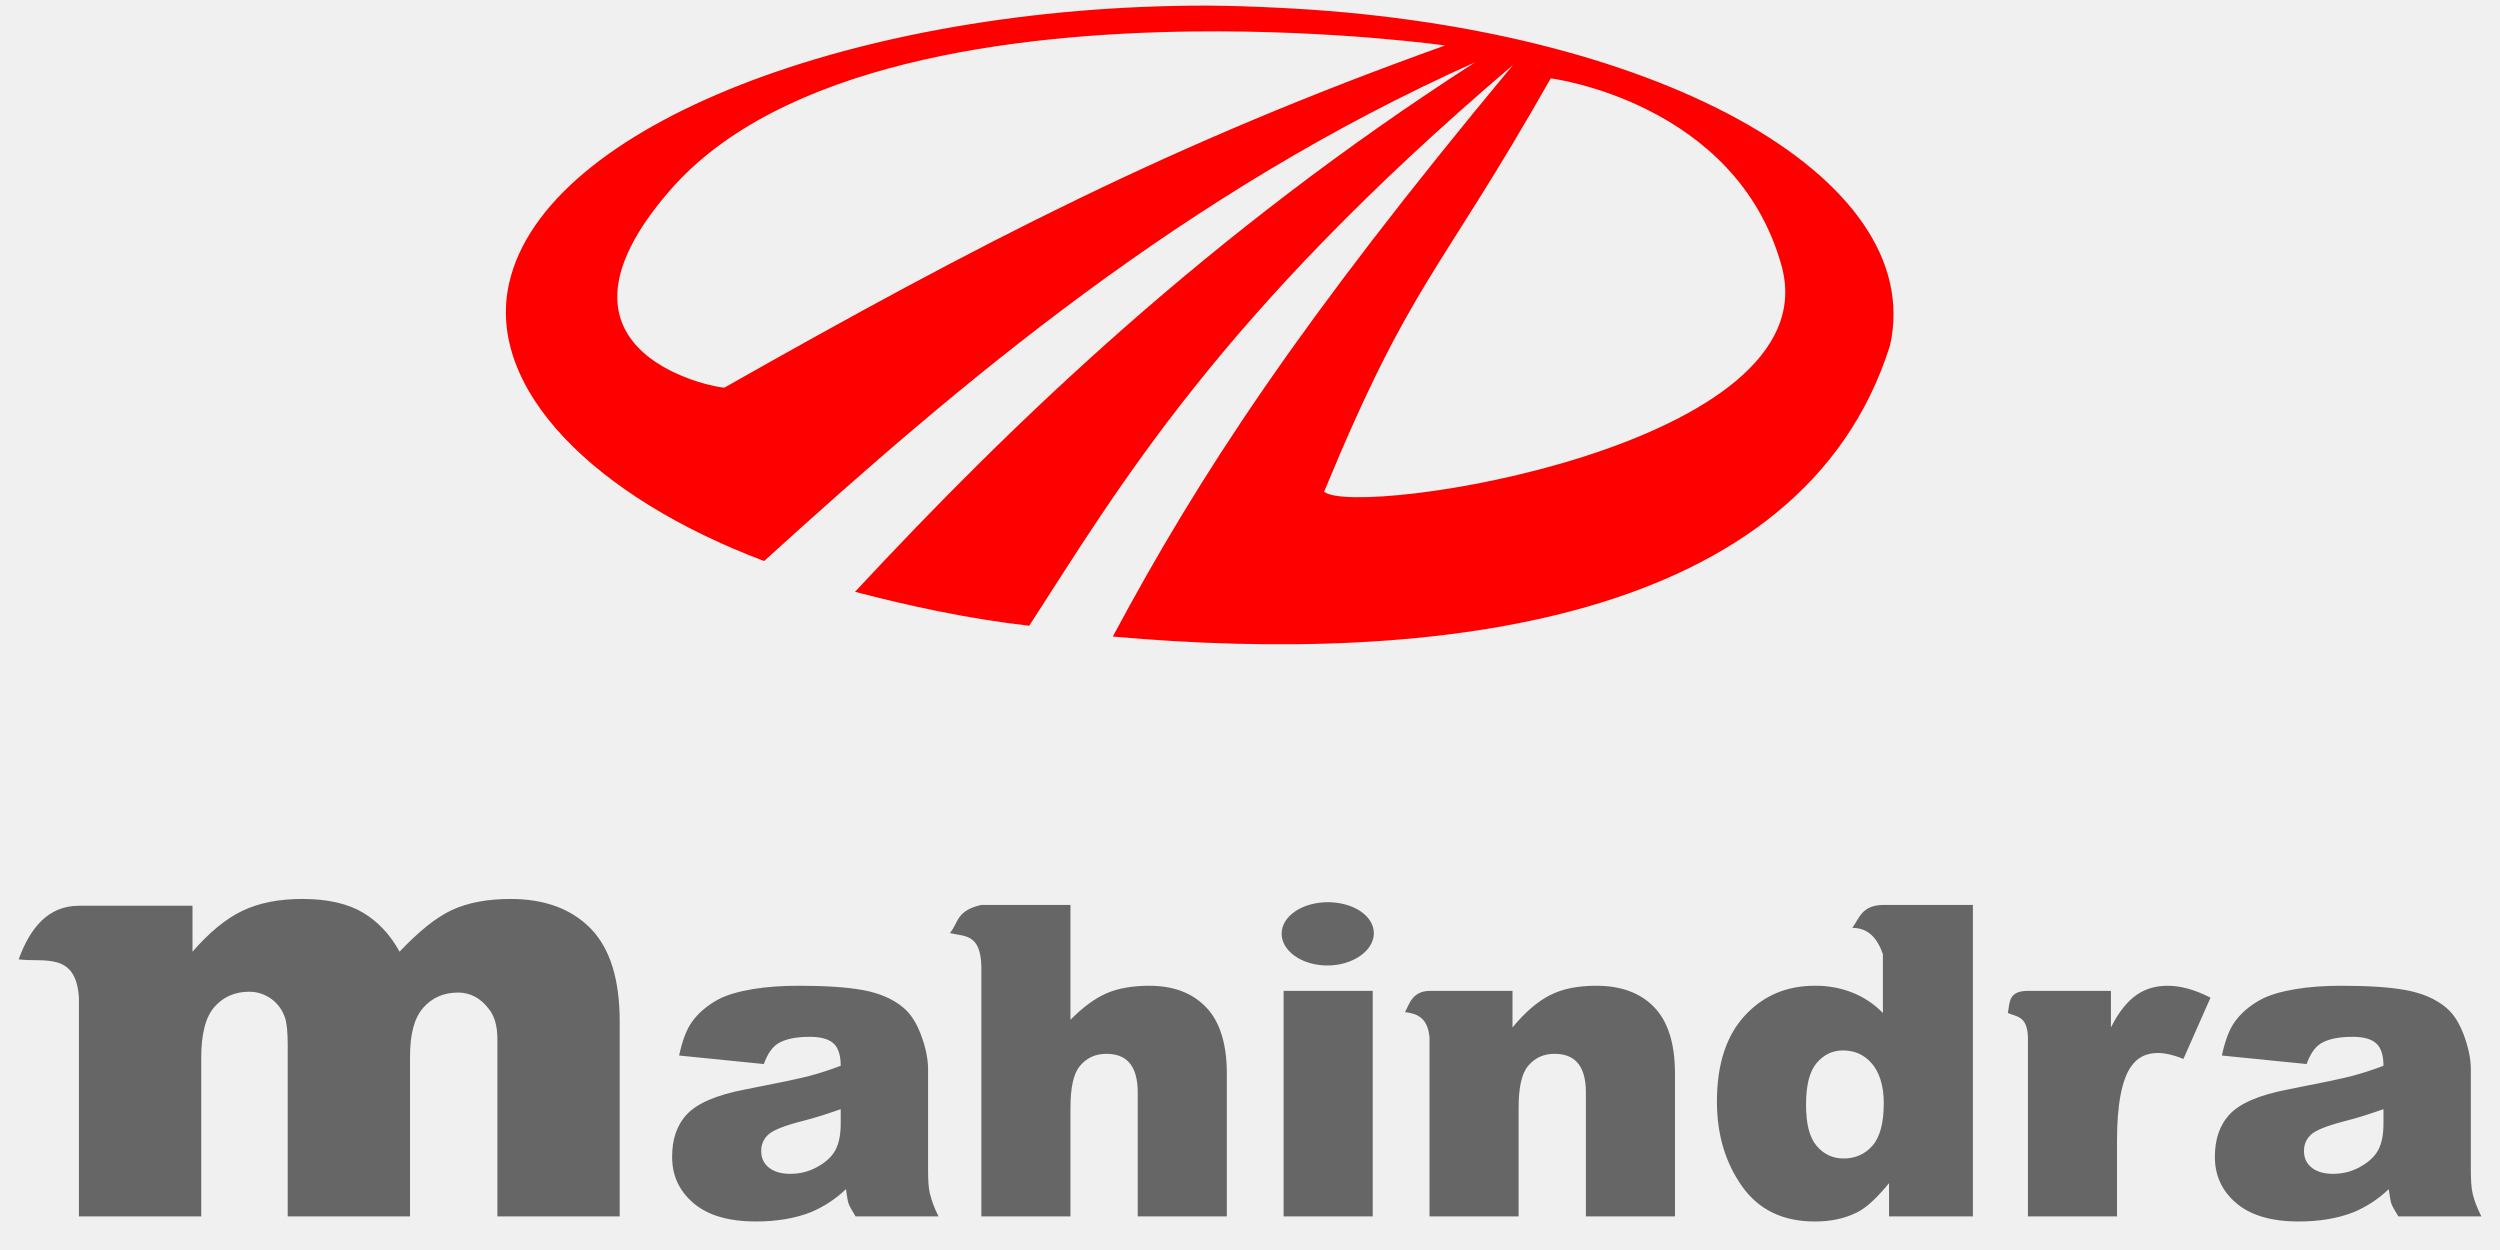
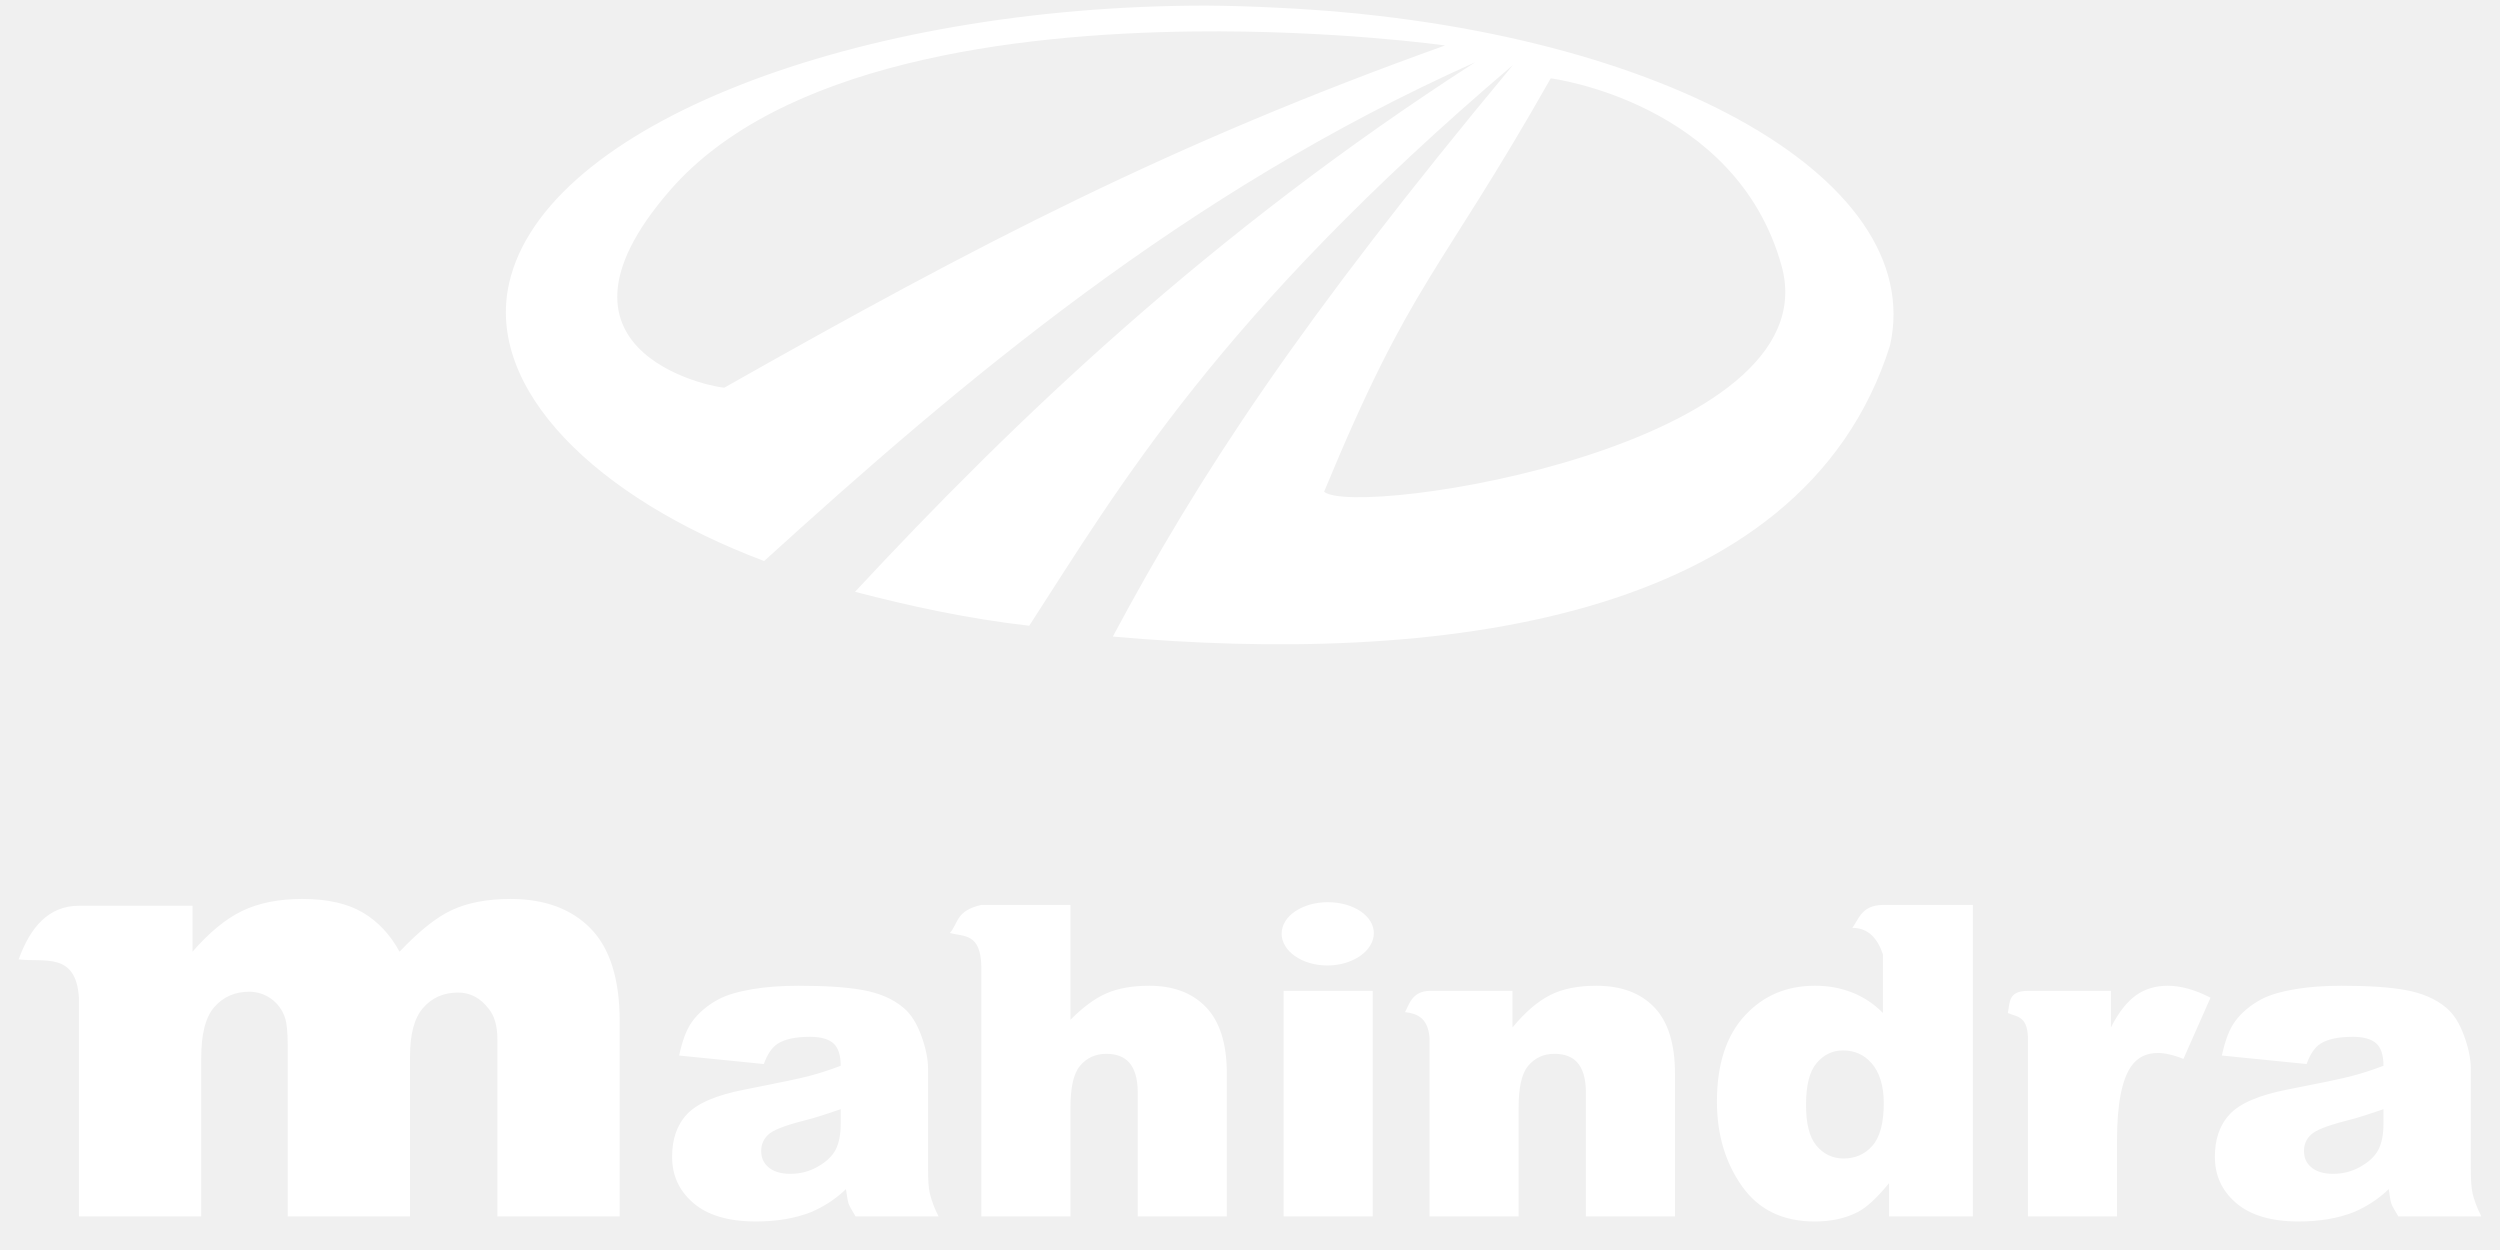
<svg xmlns="http://www.w3.org/2000/svg" height="1250" viewBox="6 3.75 110.02 55.844" width="2500">
-   <path d="m59.039 4c-15.539.003-29.53 5.303-31.129 12.406-1.063 4.725 3.864 9.572 11.394 12.408 8.808-8.002 18.77-16.468 31.766-22.283-11.847 7.623-20.586 15.999-27.705 23.658 2.394.626 5.01 1.199 7.781 1.517 4.001-6.177 8.455-13.863 21.611-25.05-9.557 11.493-14.015 18.318-17.875 25.532 14.225 1.273 30.777-.51 34.72-13 1.703-7.578-10.596-14.328-27.439-15.096a68.448 68.448 0 0 0 -3.124-.092zm-.563 1.156c6.306-.073 11.25.625 11.25.625-12.226 4.376-20.84 8.855-32.187 15.281.11.11-8.954-1.317-2.438-8.812 4.918-5.658 15.268-7 23.375-7.094zm15.969 2.094s8.275 1.048 10.313 8.375c2.242 8.068-19.01 11.303-20.438 10.093 3.932-9.504 5.093-9.585 10.125-18.468z" fill="#f00" />
-   <path d="m18.684 43.91c-1.056 0-1.946.176-2.693.533s-1.491.98-2.225 1.825v-2.053h-5.074c-1.355-.001-2.176.965-2.692 2.395 1.115.144 2.563-.355 2.692 1.711v9.771h5.464v-7.072c0-1.054.183-1.819.586-2.28.402-.463.935-.685 1.561-.685a1.68 1.68 0 0 1 1.6 1.178c.072.218.117.607.117 1.217v7.642h5.464v-7.148c0-1.002.192-1.714.586-2.167.393-.453.917-.684 1.56-.684.546 0 1 .243 1.367.722.25.305.39.742.39 1.369v7.908h5.464v-8.706c0-1.882-.43-3.26-1.288-4.145-.859-.884-2.061-1.33-3.59-1.33-1.038 0-1.909.167-2.616.494-.706.327-1.483.957-2.341 1.863-.42-.776-.978-1.357-1.64-1.749-.661-.392-1.556-.608-2.692-.608zm46.014.153c-1.133-.079-2.15.479-2.264 1.254-.115.776.701 1.48 1.834 1.56 1.133.078 2.15-.518 2.264-1.293.115-.776-.701-1.443-1.834-1.521zm-15.69.114c-1.137.256-1.022.815-1.405 1.254.623.173 1.38-.01 1.405 1.521v11.14h3.981v-4.828c0-.92.13-1.547.43-1.901.299-.355.69-.533 1.17-.533.436 0 .775.118 1.015.38.24.263.39.698.39 1.331v5.551h3.981v-6.387c0-1.325-.315-2.326-.936-2.966-.622-.64-1.457-.95-2.537-.95-.729 0-1.38.107-1.913.342-.533.234-1.06.634-1.6 1.178v-5.132zm40.277 0c-.944.02-1.053.596-1.366 1.026.722 0 1.126.476 1.366 1.179v2.623a3.924 3.924 0 0 0 -1.366-.912 4.448 4.448 0 0 0 -1.678-.304c-1.268 0-2.3.443-3.122 1.33-.823.888-1.249 2.168-1.249 3.84 0 1.496.387 2.757 1.132 3.802.745 1.046 1.828 1.56 3.24 1.56.702 0 1.34-.127 1.912-.419.429-.222.884-.659 1.405-1.293v1.483h3.746v-13.915zm-48.433 3.612c-.742 0-1.431.044-2.069.152-.637.108-1.158.26-1.522.456-.507.272-.9.618-1.17.989-.27.37-.443.874-.586 1.52l3.785.38c.157-.437.371-.754.625-.912.325-.203.793-.304 1.444-.304.507 0 .852.114 1.054.304.201.19.312.513.312.989-.494.19-.963.339-1.405.456s-1.399.317-2.888.608c-1.243.24-2.114.608-2.576 1.103-.462.494-.663 1.134-.663 1.9 0 .818.295 1.496.936 2.054.64.557 1.574.836 2.81.836.93 0 1.756-.14 2.459-.418a5.096 5.096 0 0 0 1.561-1.027c.046.292.072.51.117.647.046.136.163.31.312.57h3.708a4.725 4.725 0 0 1 -.39-1.026c-.062-.27-.078-.628-.078-1.103v-4.448c0-.476-.117-.998-.312-1.521-.196-.523-.443-.932-.781-1.217-.481-.412-1.112-.668-1.834-.798s-1.659-.19-2.85-.19zm35.632 0c-.813 0-1.502.13-2.068.418s-1.126.773-1.679 1.445v-1.635h-3.707c-.775.02-.9.59-1.093.95.55.063 1.021.263 1.093 1.14v7.985h3.98v-4.828c0-.92.13-1.547.43-1.901.3-.355.69-.533 1.17-.533.437 0 .775.118 1.016.38.24.263.39.698.39 1.331v5.551h3.98v-6.387c0-1.33-.315-2.329-.936-2.966s-1.477-.95-2.576-.95zm25.525 0c-.56 0-1.025.149-1.405.418-.381.27-.775.729-1.132 1.445v-1.635h-3.708c-.9.002-.8.54-.898.988.382.173.858.117.898 1.065v8.022h3.98v-3.384c0-1.616.216-2.718.625-3.307.287-.419.69-.609 1.21-.609.273 0 .664.076 1.132.266l1.21-2.737c-.696-.355-1.327-.532-1.912-.532zm7.766 0c-.741 0-1.43.044-2.068.152s-1.158.26-1.522.456c-.508.272-.901.618-1.171.989-.27.37-.443.874-.586 1.52l3.786.38c.156-.437.37-.754.624-.912.326-.203.794-.304 1.444-.304.508 0 .853.114 1.054.304.202.19.312.513.312.989-.494.19-.962.339-1.405.456-.442.117-1.398.317-2.888.608-1.242.24-2.114.608-2.575 1.103-.462.494-.664 1.134-.664 1.9 0 .818.296 1.496.937 2.054.64.557 1.574.836 2.81.836.93 0 1.756-.14 2.458-.418a5.096 5.096 0 0 0 1.562-1.027c.045.292.071.51.117.647.045.136.162.31.312.57h3.708c-.209-.418-.329-.757-.39-1.026s-.079-.628-.079-1.103v-4.448c0-.476-.117-.998-.312-1.521s-.442-.932-.78-1.217c-.482-.412-1.113-.668-1.835-.798s-1.659-.19-2.849-.19zm-47.263.228v10.075h3.981v-10.075zm24.978 2.661c.527 0 .943.18 1.288.57s.546.995.546 1.787c0 .875-.169 1.515-.507 1.901-.338.387-.78.57-1.288.57-.475 0-.888-.186-1.21-.57-.322-.383-.468-1-.468-1.825 0-.88.156-1.489.468-1.862.312-.374.71-.57 1.171-.57zm-44.765 2.624v.646c0 .482-.075.878-.234 1.179-.16.3-.44.55-.82.76s-.767.304-1.21.304c-.422 0-.757-.11-.975-.304-.218-.193-.313-.418-.313-.722 0-.267.091-.514.313-.723.214-.203.715-.399 1.522-.608.592-.146 1.17-.342 1.717-.532zm68.923 0v.646c0 .482-.074.878-.234 1.179-.16.3-.439.55-.82.76-.38.21-.767.304-1.21.304-.422 0-.757-.11-.975-.304-.218-.193-.312-.418-.312-.722 0-.267.09-.514.312-.723.215-.203.716-.399 1.522-.608.592-.146 1.171-.342 1.717-.532z" fill="#666" />
+   <path d="m59.039 4c-15.539.003-29.53 5.303-31.129 12.406-1.063 4.725 3.864 9.572 11.394 12.408 8.808-8.002 18.77-16.468 31.766-22.283-11.847 7.623-20.586 15.999-27.705 23.658 2.394.626 5.01 1.199 7.781 1.517 4.001-6.177 8.455-13.863 21.611-25.05-9.557 11.493-14.015 18.318-17.875 25.532 14.225 1.273 30.777-.51 34.72-13 1.703-7.578-10.596-14.328-27.439-15.096a68.448 68.448 0 0 0 -3.124-.092zm-.563 1.156c6.306-.073 11.25.625 11.25.625-12.226 4.376-20.84 8.855-32.187 15.281.11.11-8.954-1.317-2.438-8.812 4.918-5.658 15.268-7 23.375-7.094zm15.969 2.094s8.275 1.048 10.313 8.375c2.242 8.068-19.01 11.303-20.438 10.093 3.932-9.504 5.093-9.585 10.125-18.468z" fill="#ffffff" />
+   <path d="m18.684 43.91c-1.056 0-1.946.176-2.693.533s-1.491.98-2.225 1.825v-2.053h-5.074c-1.355-.001-2.176.965-2.692 2.395 1.115.144 2.563-.355 2.692 1.711v9.771h5.464v-7.072c0-1.054.183-1.819.586-2.28.402-.463.935-.685 1.561-.685a1.68 1.68 0 0 1 1.6 1.178c.072.218.117.607.117 1.217v7.642h5.464v-7.148c0-1.002.192-1.714.586-2.167.393-.453.917-.684 1.56-.684.546 0 1 .243 1.367.722.25.305.39.742.39 1.369v7.908h5.464v-8.706c0-1.882-.43-3.26-1.288-4.145-.859-.884-2.061-1.33-3.59-1.33-1.038 0-1.909.167-2.616.494-.706.327-1.483.957-2.341 1.863-.42-.776-.978-1.357-1.64-1.749-.661-.392-1.556-.608-2.692-.608zm46.014.153c-1.133-.079-2.15.479-2.264 1.254-.115.776.701 1.48 1.834 1.56 1.133.078 2.15-.518 2.264-1.293.115-.776-.701-1.443-1.834-1.521zm-15.69.114c-1.137.256-1.022.815-1.405 1.254.623.173 1.38-.01 1.405 1.521v11.14h3.981v-4.828c0-.92.13-1.547.43-1.901.299-.355.69-.533 1.17-.533.436 0 .775.118 1.015.38.24.263.39.698.39 1.331v5.551h3.981v-6.387c0-1.325-.315-2.326-.936-2.966-.622-.64-1.457-.95-2.537-.95-.729 0-1.38.107-1.913.342-.533.234-1.06.634-1.6 1.178v-5.132zm40.277 0c-.944.02-1.053.596-1.366 1.026.722 0 1.126.476 1.366 1.179v2.623a3.924 3.924 0 0 0 -1.366-.912 4.448 4.448 0 0 0 -1.678-.304c-1.268 0-2.3.443-3.122 1.33-.823.888-1.249 2.168-1.249 3.84 0 1.496.387 2.757 1.132 3.802.745 1.046 1.828 1.56 3.24 1.56.702 0 1.34-.127 1.912-.419.429-.222.884-.659 1.405-1.293v1.483h3.746v-13.915zm-48.433 3.612c-.742 0-1.431.044-2.069.152-.637.108-1.158.26-1.522.456-.507.272-.9.618-1.17.989-.27.37-.443.874-.586 1.52l3.785.38c.157-.437.371-.754.625-.912.325-.203.793-.304 1.444-.304.507 0 .852.114 1.054.304.201.19.312.513.312.989-.494.19-.963.339-1.405.456s-1.399.317-2.888.608c-1.243.24-2.114.608-2.576 1.103-.462.494-.663 1.134-.663 1.9 0 .818.295 1.496.936 2.054.64.557 1.574.836 2.81.836.93 0 1.756-.14 2.459-.418a5.096 5.096 0 0 0 1.561-1.027c.046.292.072.51.117.647.046.136.163.31.312.57h3.708a4.725 4.725 0 0 1 -.39-1.026c-.062-.27-.078-.628-.078-1.103v-4.448c0-.476-.117-.998-.312-1.521-.196-.523-.443-.932-.781-1.217-.481-.412-1.112-.668-1.834-.798s-1.659-.19-2.85-.19zm35.632 0c-.813 0-1.502.13-2.068.418s-1.126.773-1.679 1.445v-1.635h-3.707c-.775.02-.9.59-1.093.95.55.063 1.021.263 1.093 1.14v7.985h3.98v-4.828c0-.92.13-1.547.43-1.901.3-.355.69-.533 1.17-.533.437 0 .775.118 1.016.38.24.263.39.698.39 1.331v5.551h3.98v-6.387c0-1.33-.315-2.329-.936-2.966s-1.477-.95-2.576-.95zm25.525 0c-.56 0-1.025.149-1.405.418-.381.27-.775.729-1.132 1.445v-1.635h-3.708c-.9.002-.8.54-.898.988.382.173.858.117.898 1.065v8.022h3.98v-3.384c0-1.616.216-2.718.625-3.307.287-.419.69-.609 1.21-.609.273 0 .664.076 1.132.266l1.21-2.737c-.696-.355-1.327-.532-1.912-.532zm7.766 0c-.741 0-1.43.044-2.068.152s-1.158.26-1.522.456c-.508.272-.901.618-1.171.989-.27.37-.443.874-.586 1.52l3.786.38c.156-.437.37-.754.624-.912.326-.203.794-.304 1.444-.304.508 0 .853.114 1.054.304.202.19.312.513.312.989-.494.19-.962.339-1.405.456-.442.117-1.398.317-2.888.608-1.242.24-2.114.608-2.575 1.103-.462.494-.664 1.134-.664 1.9 0 .818.296 1.496.937 2.054.64.557 1.574.836 2.81.836.93 0 1.756-.14 2.458-.418a5.096 5.096 0 0 0 1.562-1.027c.045.292.071.51.117.647.045.136.162.31.312.57h3.708c-.209-.418-.329-.757-.39-1.026s-.079-.628-.079-1.103v-4.448c0-.476-.117-.998-.312-1.521s-.442-.932-.78-1.217c-.482-.412-1.113-.668-1.835-.798s-1.659-.19-2.849-.19zm-47.263.228v10.075h3.981v-10.075zm24.978 2.661c.527 0 .943.18 1.288.57s.546.995.546 1.787c0 .875-.169 1.515-.507 1.901-.338.387-.78.57-1.288.57-.475 0-.888-.186-1.21-.57-.322-.383-.468-1-.468-1.825 0-.88.156-1.489.468-1.862.312-.374.71-.57 1.171-.57zm-44.765 2.624v.646c0 .482-.075.878-.234 1.179-.16.3-.44.55-.82.76s-.767.304-1.21.304c-.422 0-.757-.11-.975-.304-.218-.193-.313-.418-.313-.722 0-.267.091-.514.313-.723.214-.203.715-.399 1.522-.608.592-.146 1.17-.342 1.717-.532zm68.923 0v.646c0 .482-.074.878-.234 1.179-.16.3-.439.55-.82.76-.38.21-.767.304-1.21.304-.422 0-.757-.11-.975-.304-.218-.193-.312-.418-.312-.722 0-.267.09-.514.312-.723.215-.203.716-.399 1.522-.608.592-.146 1.171-.342 1.717-.532z" fill="#ffffff" />
</svg>
